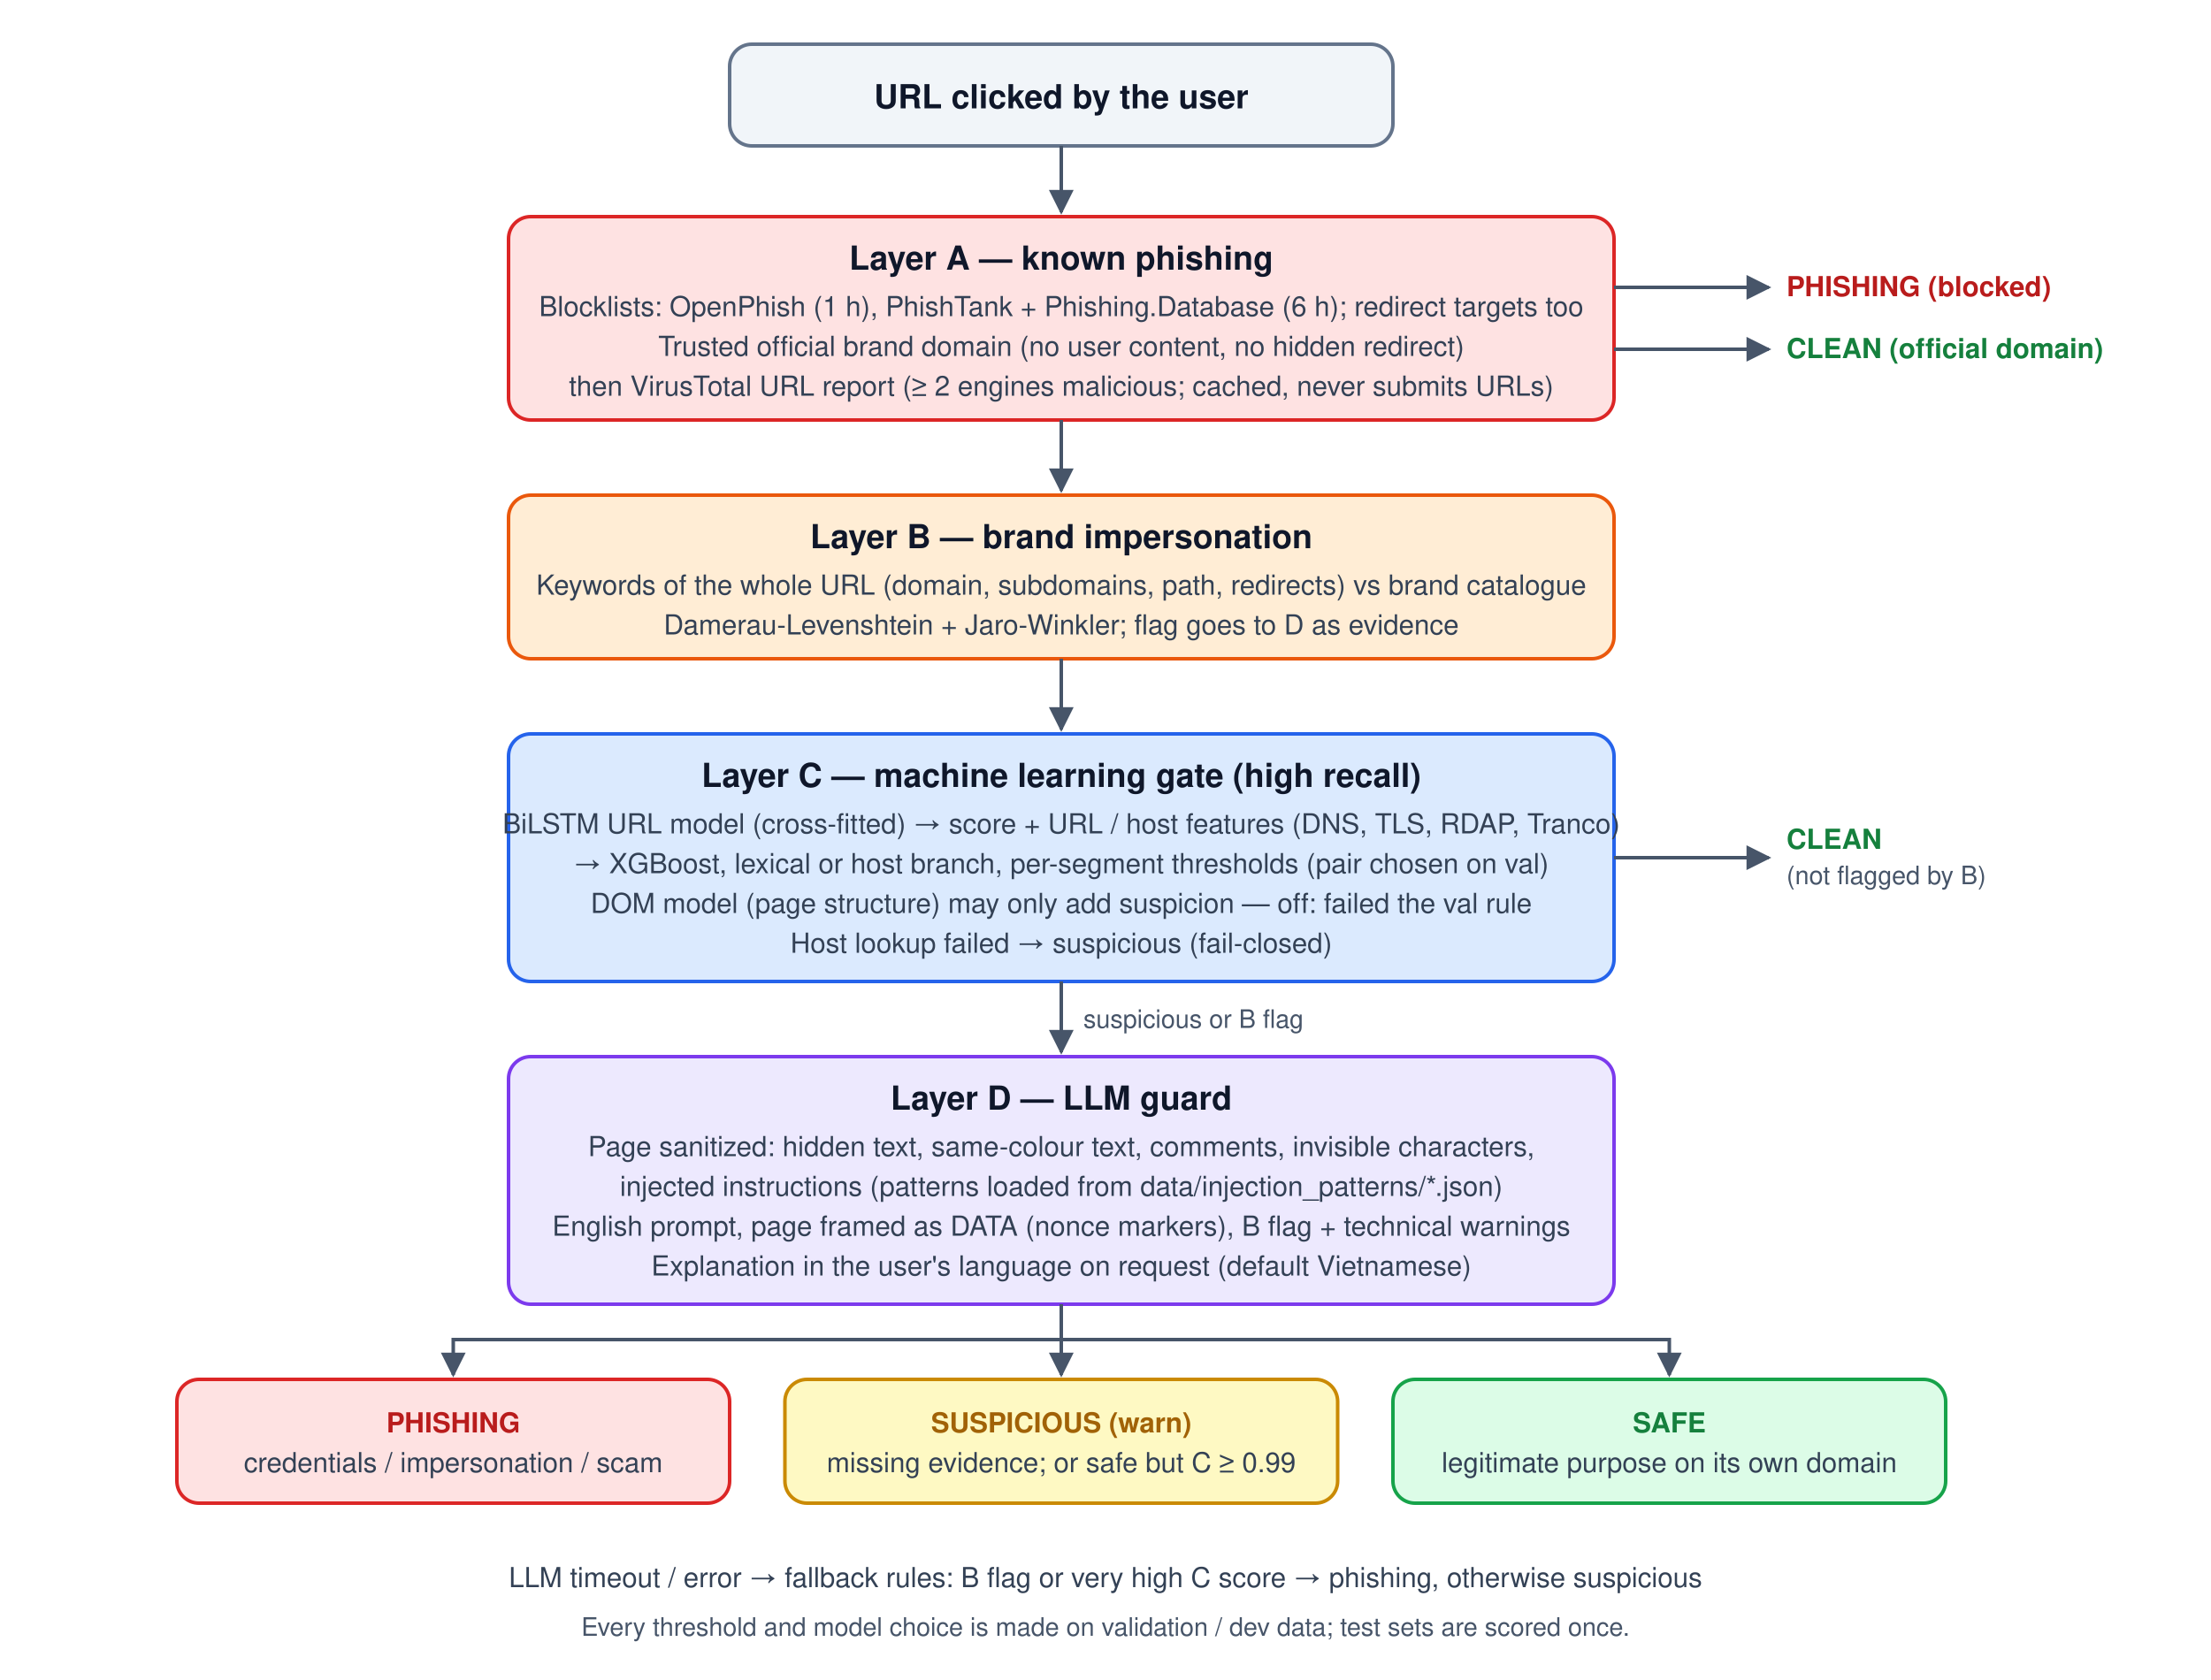
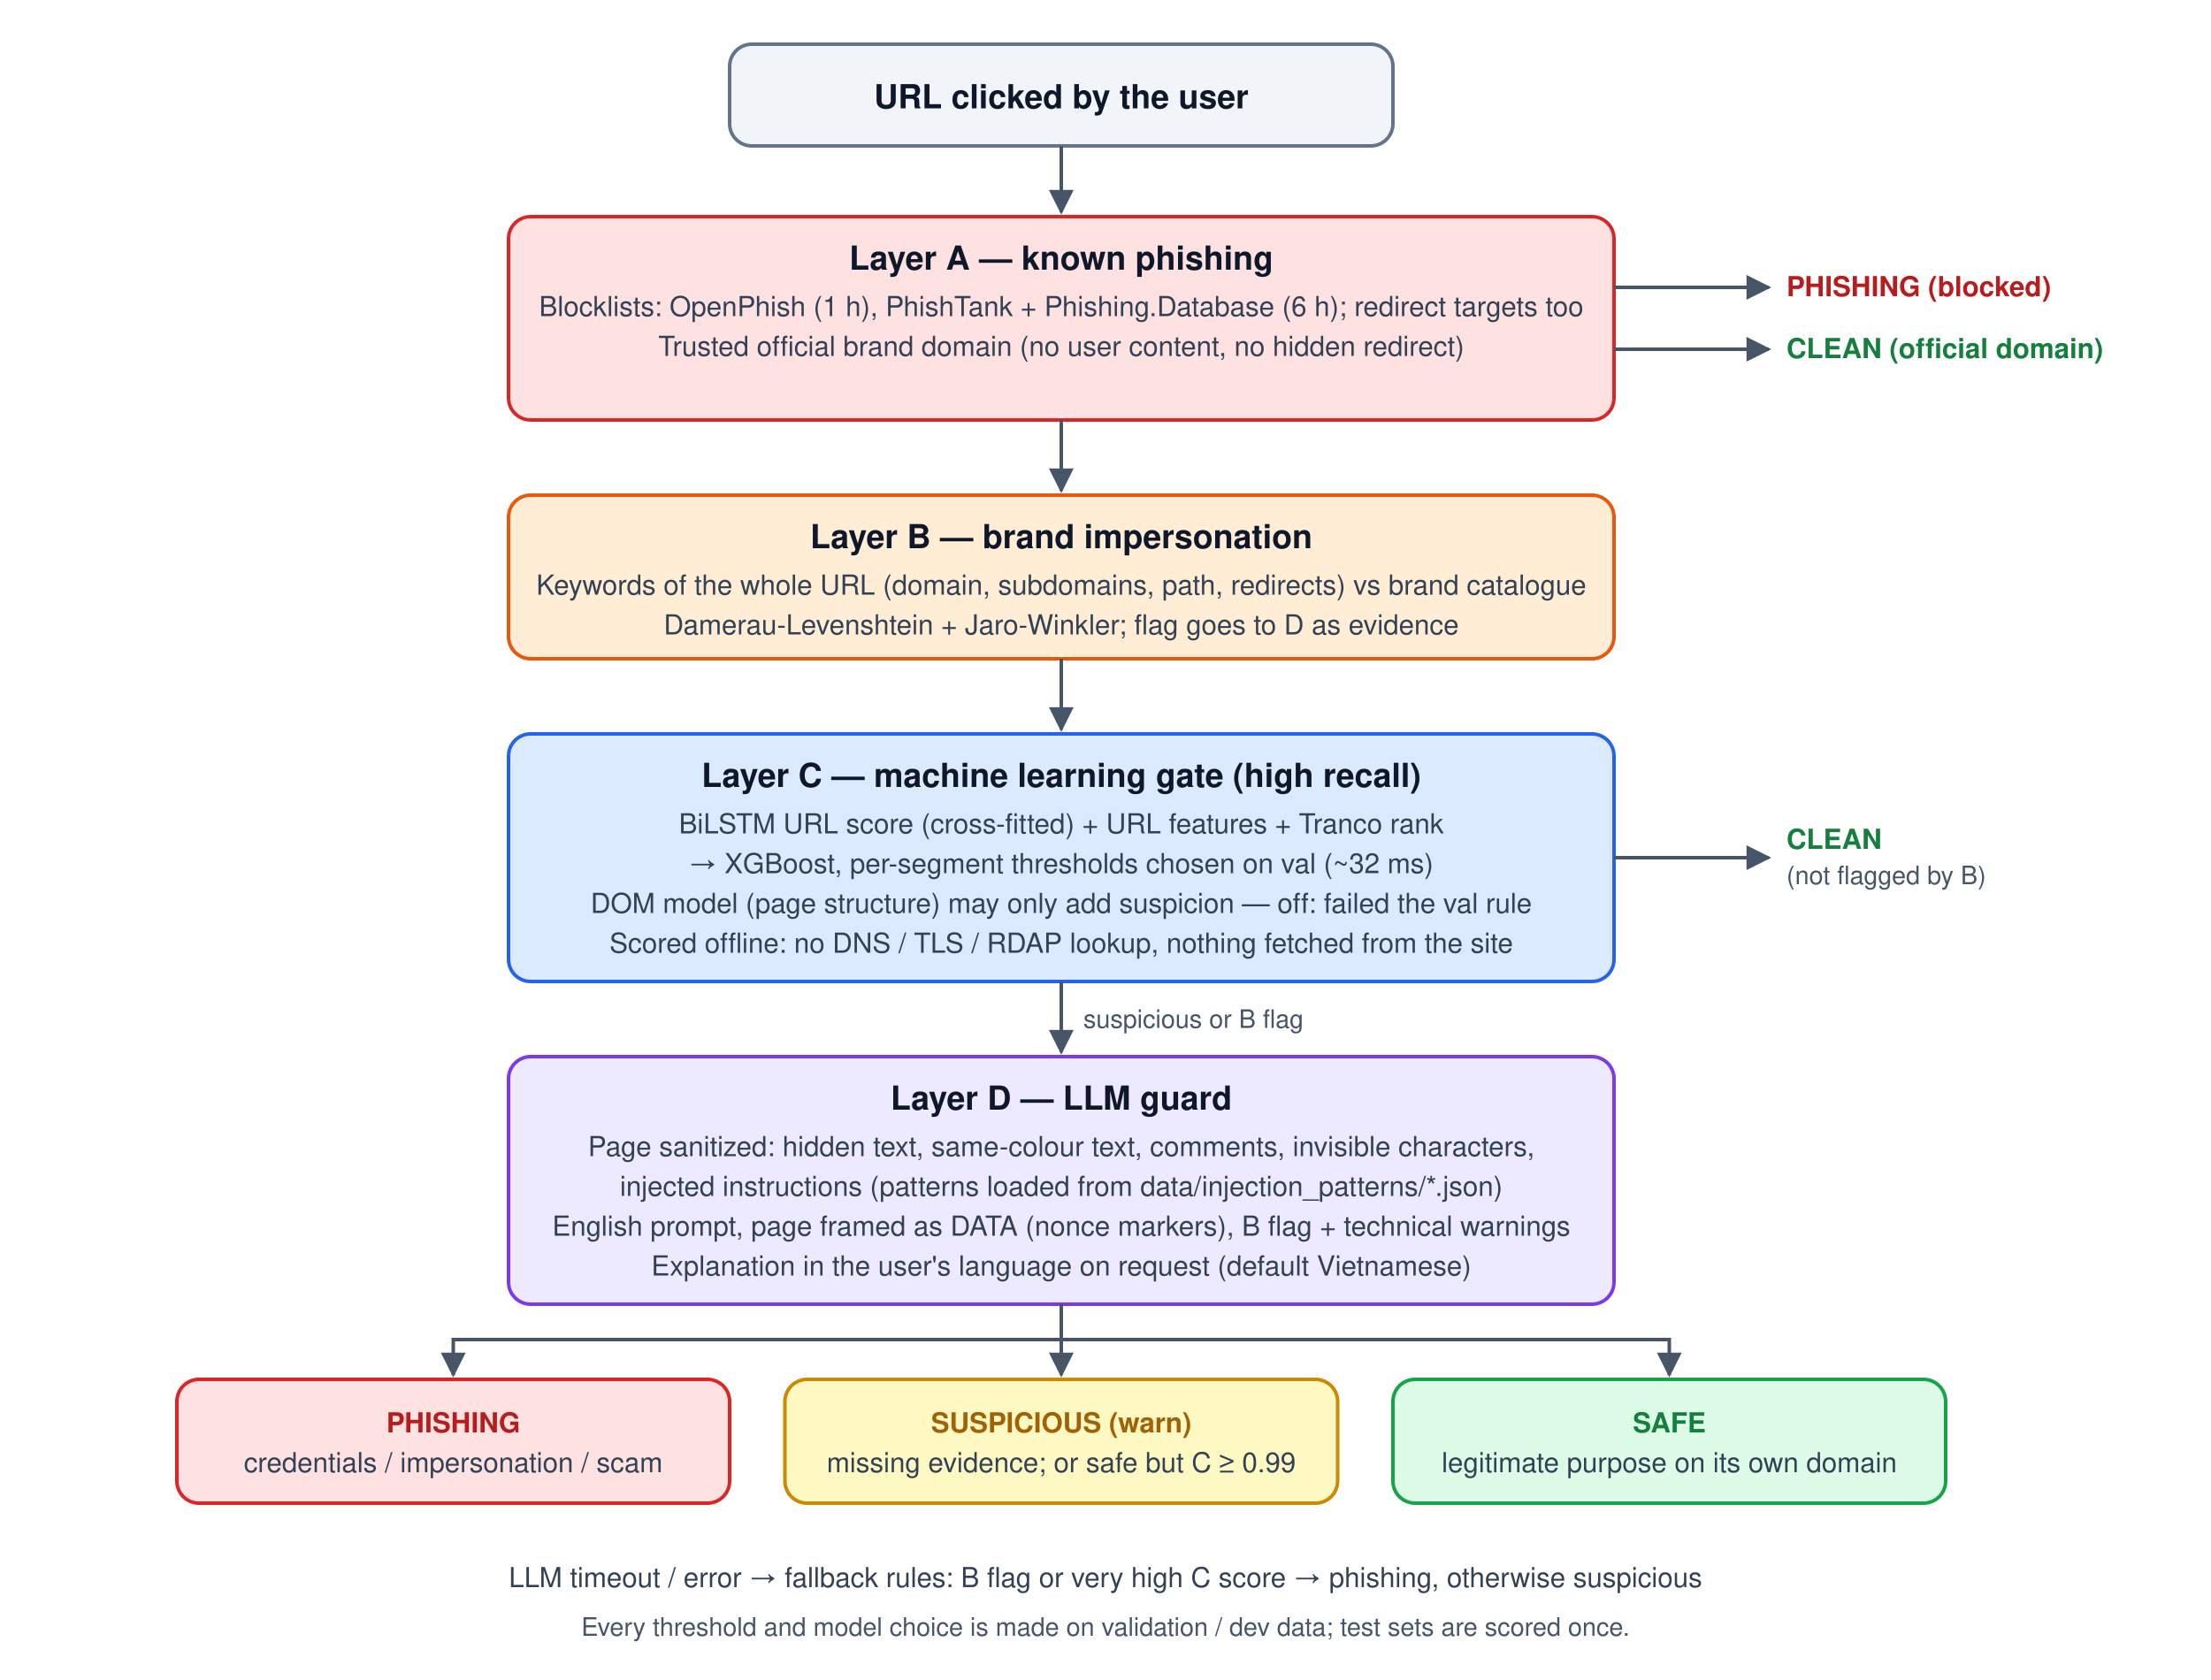
<svg xmlns="http://www.w3.org/2000/svg" viewBox="0 0 1000 760" width="1000" height="760" font-family="Segoe UI, Helvetica, Arial, sans-serif">
  <defs>
    <marker id="arrow" viewBox="0 0 10 10" refX="9" refY="5" markerWidth="7" markerHeight="7" orient="auto-start-reverse">
      <path d="M0,0 L10,5 L0,10 z" fill="#475569" />
    </marker>
    <style>
      .box { stroke-width: 1.6; rx: 10; }
      .t { font-size: 15px; font-weight: 600; fill: #0f172a; }
      .s { font-size: 12.5px; fill: #334155; }
      .e { font-size: 12.5px; font-weight: 600; }
      .ln { stroke: #475569; stroke-width: 1.6; fill: none; marker-end: url(#arrow); }
      .lbl { font-size: 11.5px; fill: #475569; }
    </style>
  </defs>
  <rect width="1000" height="760" fill="#ffffff" />
  <rect x="330" y="20" width="300" height="46" class="box" fill="#f1f5f9" stroke="#64748b" />
  <text x="480" y="49" text-anchor="middle" class="t">URL clicked by the user</text>
  <path d="M480,66 L480,96" class="ln" />
  <rect x="230" y="98" width="500" height="92" class="box" fill="#fee2e2" stroke="#dc2626" />
  <text x="480" y="122" text-anchor="middle" class="t">Layer A — known phishing</text>
  <text x="480" y="143" text-anchor="middle" class="s">Blocklists: OpenPhish (1 h), PhishTank + Phishing.Database (6 h); redirect targets too</text>
  <text x="480" y="161" text-anchor="middle" class="s">Trusted official brand domain (no user content, no hidden redirect)</text>
-   <text x="480" y="179" text-anchor="middle" class="s">then VirusTotal URL report (≥ 2 engines malicious; cached, never submits URLs)</text>
  <path d="M730,130 L800,130" class="ln" />
  <text x="808" y="134" class="e" fill="#b91c1c">PHISHING (blocked)</text>
  <path d="M730,158 L800,158" class="ln" />
  <text x="808" y="162" class="e" fill="#15803d">CLEAN (official domain)</text>
  <path d="M480,190 L480,222" class="ln" />
  <rect x="230" y="224" width="500" height="74" class="box" fill="#ffedd5" stroke="#ea580c" />
  <text x="480" y="248" text-anchor="middle" class="t">Layer B — brand impersonation</text>
  <text x="480" y="269" text-anchor="middle" class="s">Keywords of the whole URL (domain, subdomains, path, redirects) vs brand catalogue</text>
  <text x="480" y="287" text-anchor="middle" class="s">Damerau-Levenshtein + Jaro-Winkler; flag goes to D as evidence</text>
  <path d="M480,298 L480,330" class="ln" />
  <rect x="230" y="332" width="500" height="112" class="box" fill="#dbeafe" stroke="#2563eb" />
  <text x="480" y="356" text-anchor="middle" class="t">Layer C — machine learning gate (high recall)</text>
-   <text x="480" y="377" text-anchor="middle" class="s">BiLSTM URL model (cross-fitted) → score  +  URL / host features (DNS, TLS, RDAP, Tranco)</text>
-   <text x="480" y="395" text-anchor="middle" class="s">→ XGBoost, lexical or host branch, per-segment thresholds (pair chosen on val)</text>
+   <text x="480" y="377" text-anchor="middle" class="s">BiLSTM URL score (cross-fitted) + URL features + Tranco rank</text>
+   <text x="480" y="395" text-anchor="middle" class="s">→ XGBoost, per-segment thresholds chosen on val (~32 ms)</text>
  <text x="480" y="413" text-anchor="middle" class="s">DOM model (page structure) may only add suspicion — off: failed the val rule</text>
-   <text x="480" y="431" text-anchor="middle" class="s">Host lookup failed → suspicious (fail-closed)</text>
+   <text x="480" y="431" text-anchor="middle" class="s">Scored offline: no DNS / TLS / RDAP lookup, nothing fetched from the site</text>
  <path d="M730,388 L800,388" class="ln" />
  <text x="808" y="384" class="e" fill="#15803d">CLEAN</text>
  <text x="808" y="400" class="lbl">(not flagged by B)</text>
  <path d="M480,444 L480,476" class="ln" />
  <text x="490" y="465" class="lbl">suspicious or B flag</text>
  <rect x="230" y="478" width="500" height="112" class="box" fill="#ede9fe" stroke="#7c3aed" />
  <text x="480" y="502" text-anchor="middle" class="t">Layer D — LLM guard</text>
  <text x="480" y="523" text-anchor="middle" class="s">Page sanitized: hidden text, same-colour text, comments, invisible characters,</text>
  <text x="480" y="541" text-anchor="middle" class="s">injected instructions (patterns loaded from data/injection_patterns/*.json)</text>
  <text x="480" y="559" text-anchor="middle" class="s">English prompt, page framed as DATA (nonce markers), B flag + technical warnings</text>
  <text x="480" y="577" text-anchor="middle" class="s">Explanation in the user's language on request (default Vietnamese)</text>
  <path d="M480,590 L480,622" class="ln" />
  <rect x="80" y="624" width="250" height="56" class="box" fill="#fee2e2" stroke="#dc2626" />
  <text x="205" y="648" text-anchor="middle" class="e" fill="#b91c1c">PHISHING</text>
  <text x="205" y="666" text-anchor="middle" class="s">credentials / impersonation / scam</text>
  <rect x="355" y="624" width="250" height="56" class="box" fill="#fef9c3" stroke="#ca8a04" />
  <text x="480" y="648" text-anchor="middle" class="e" fill="#a16207">SUSPICIOUS (warn)</text>
  <text x="480" y="666" text-anchor="middle" class="s">missing evidence; or safe but C ≥ 0.99</text>
  <rect x="630" y="624" width="250" height="56" class="box" fill="#dcfce7" stroke="#16a34a" />
  <text x="755" y="648" text-anchor="middle" class="e" fill="#15803d">SAFE</text>
  <text x="755" y="666" text-anchor="middle" class="s">legitimate purpose on its own domain</text>
  <path d="M480,606 L205,606 L205,622" class="ln" />
  <path d="M480,606 L755,606 L755,622" class="ln" />
  <text x="500" y="718" text-anchor="middle" class="s">LLM timeout / error → fallback rules: B flag or very high C score → phishing, otherwise suspicious</text>
  <text x="500" y="740" text-anchor="middle" class="lbl">Every threshold and model choice is made on validation / dev data; test sets are scored once.</text>
</svg>
